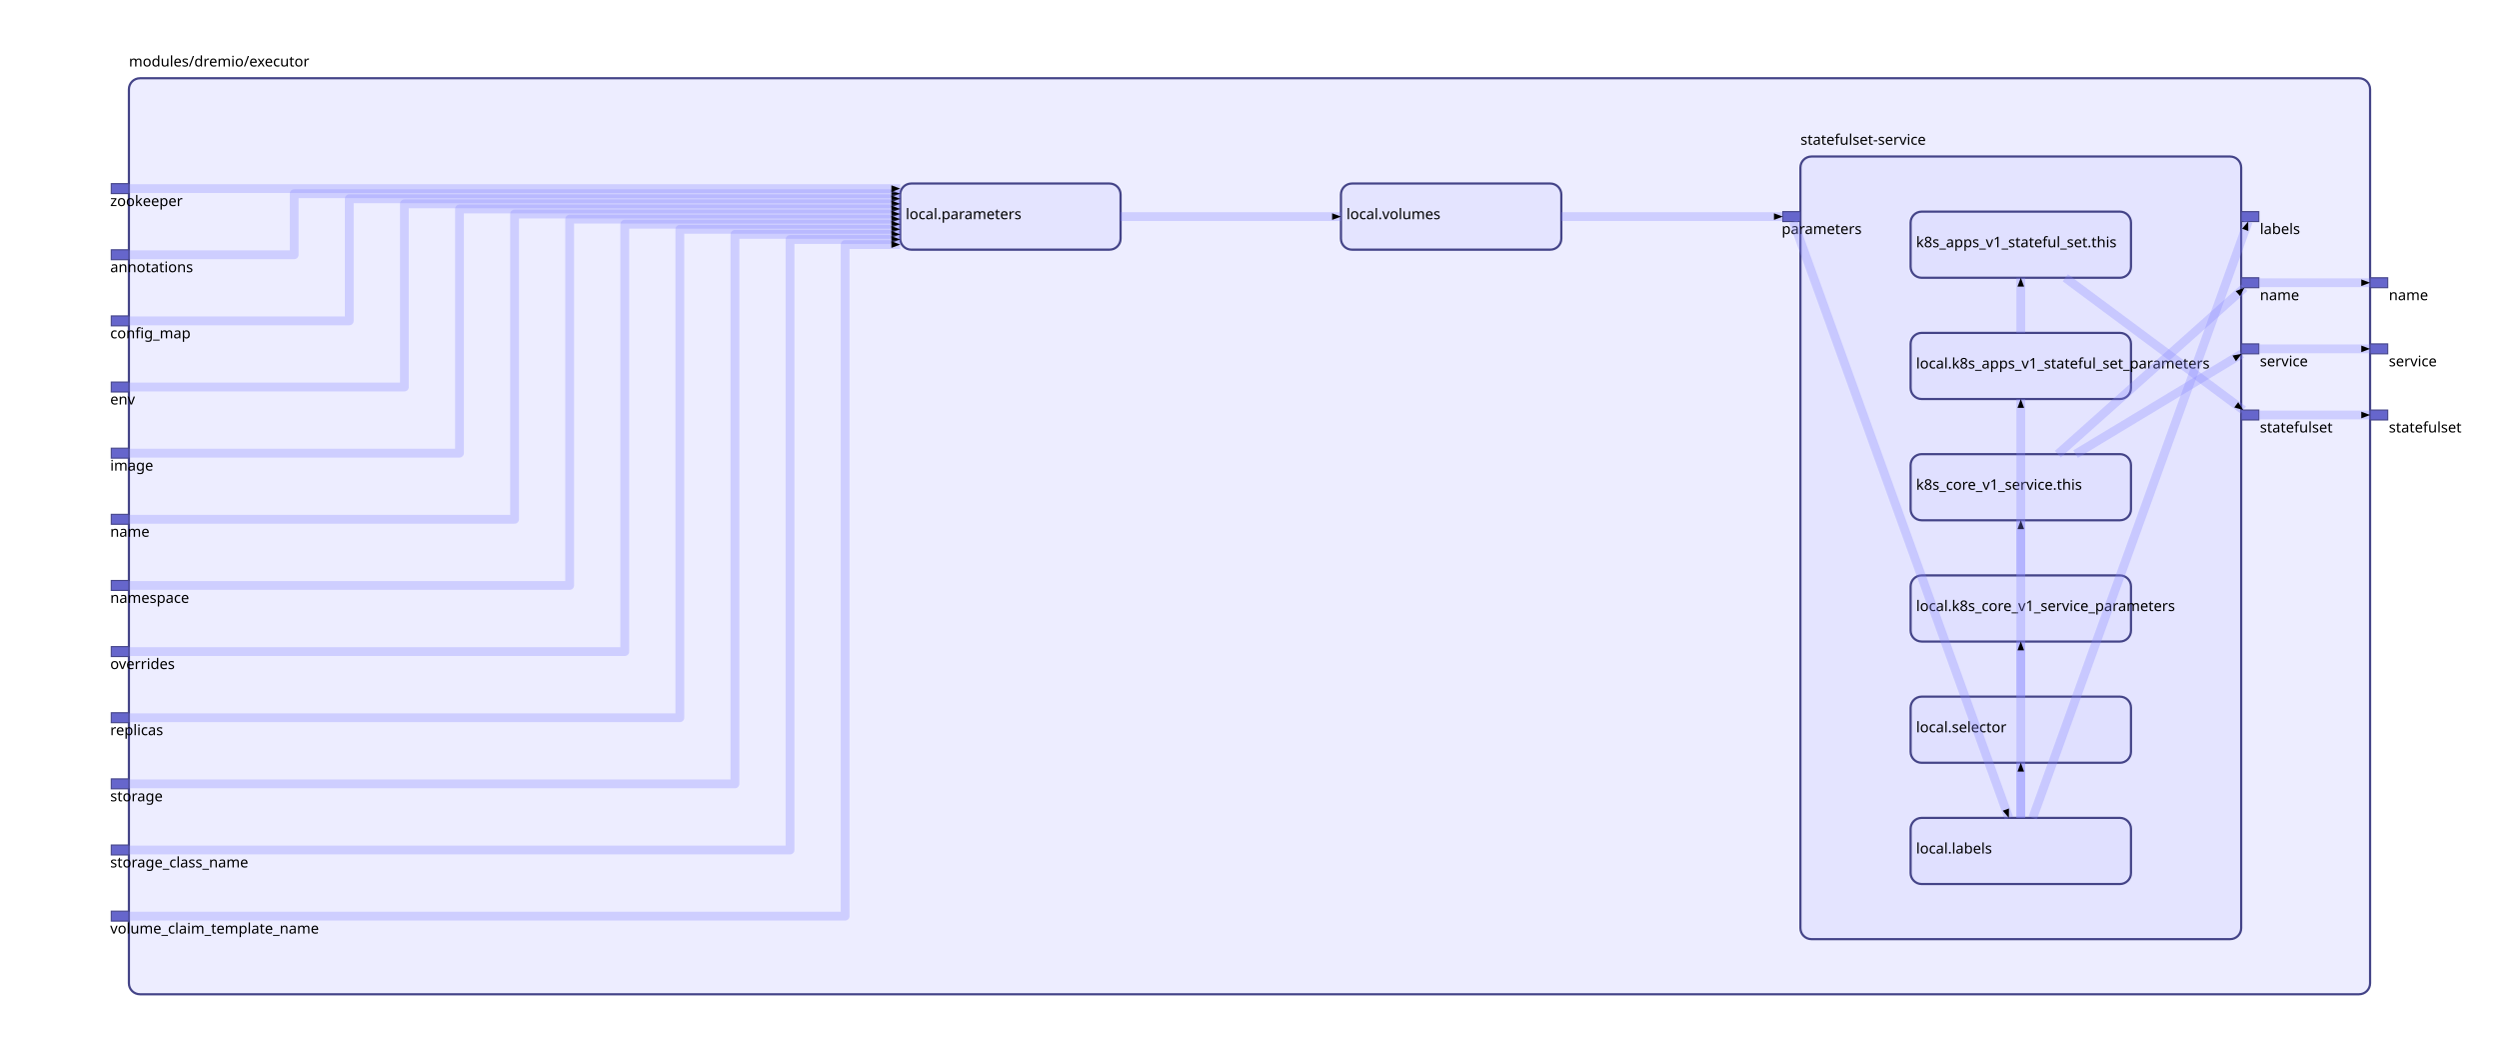
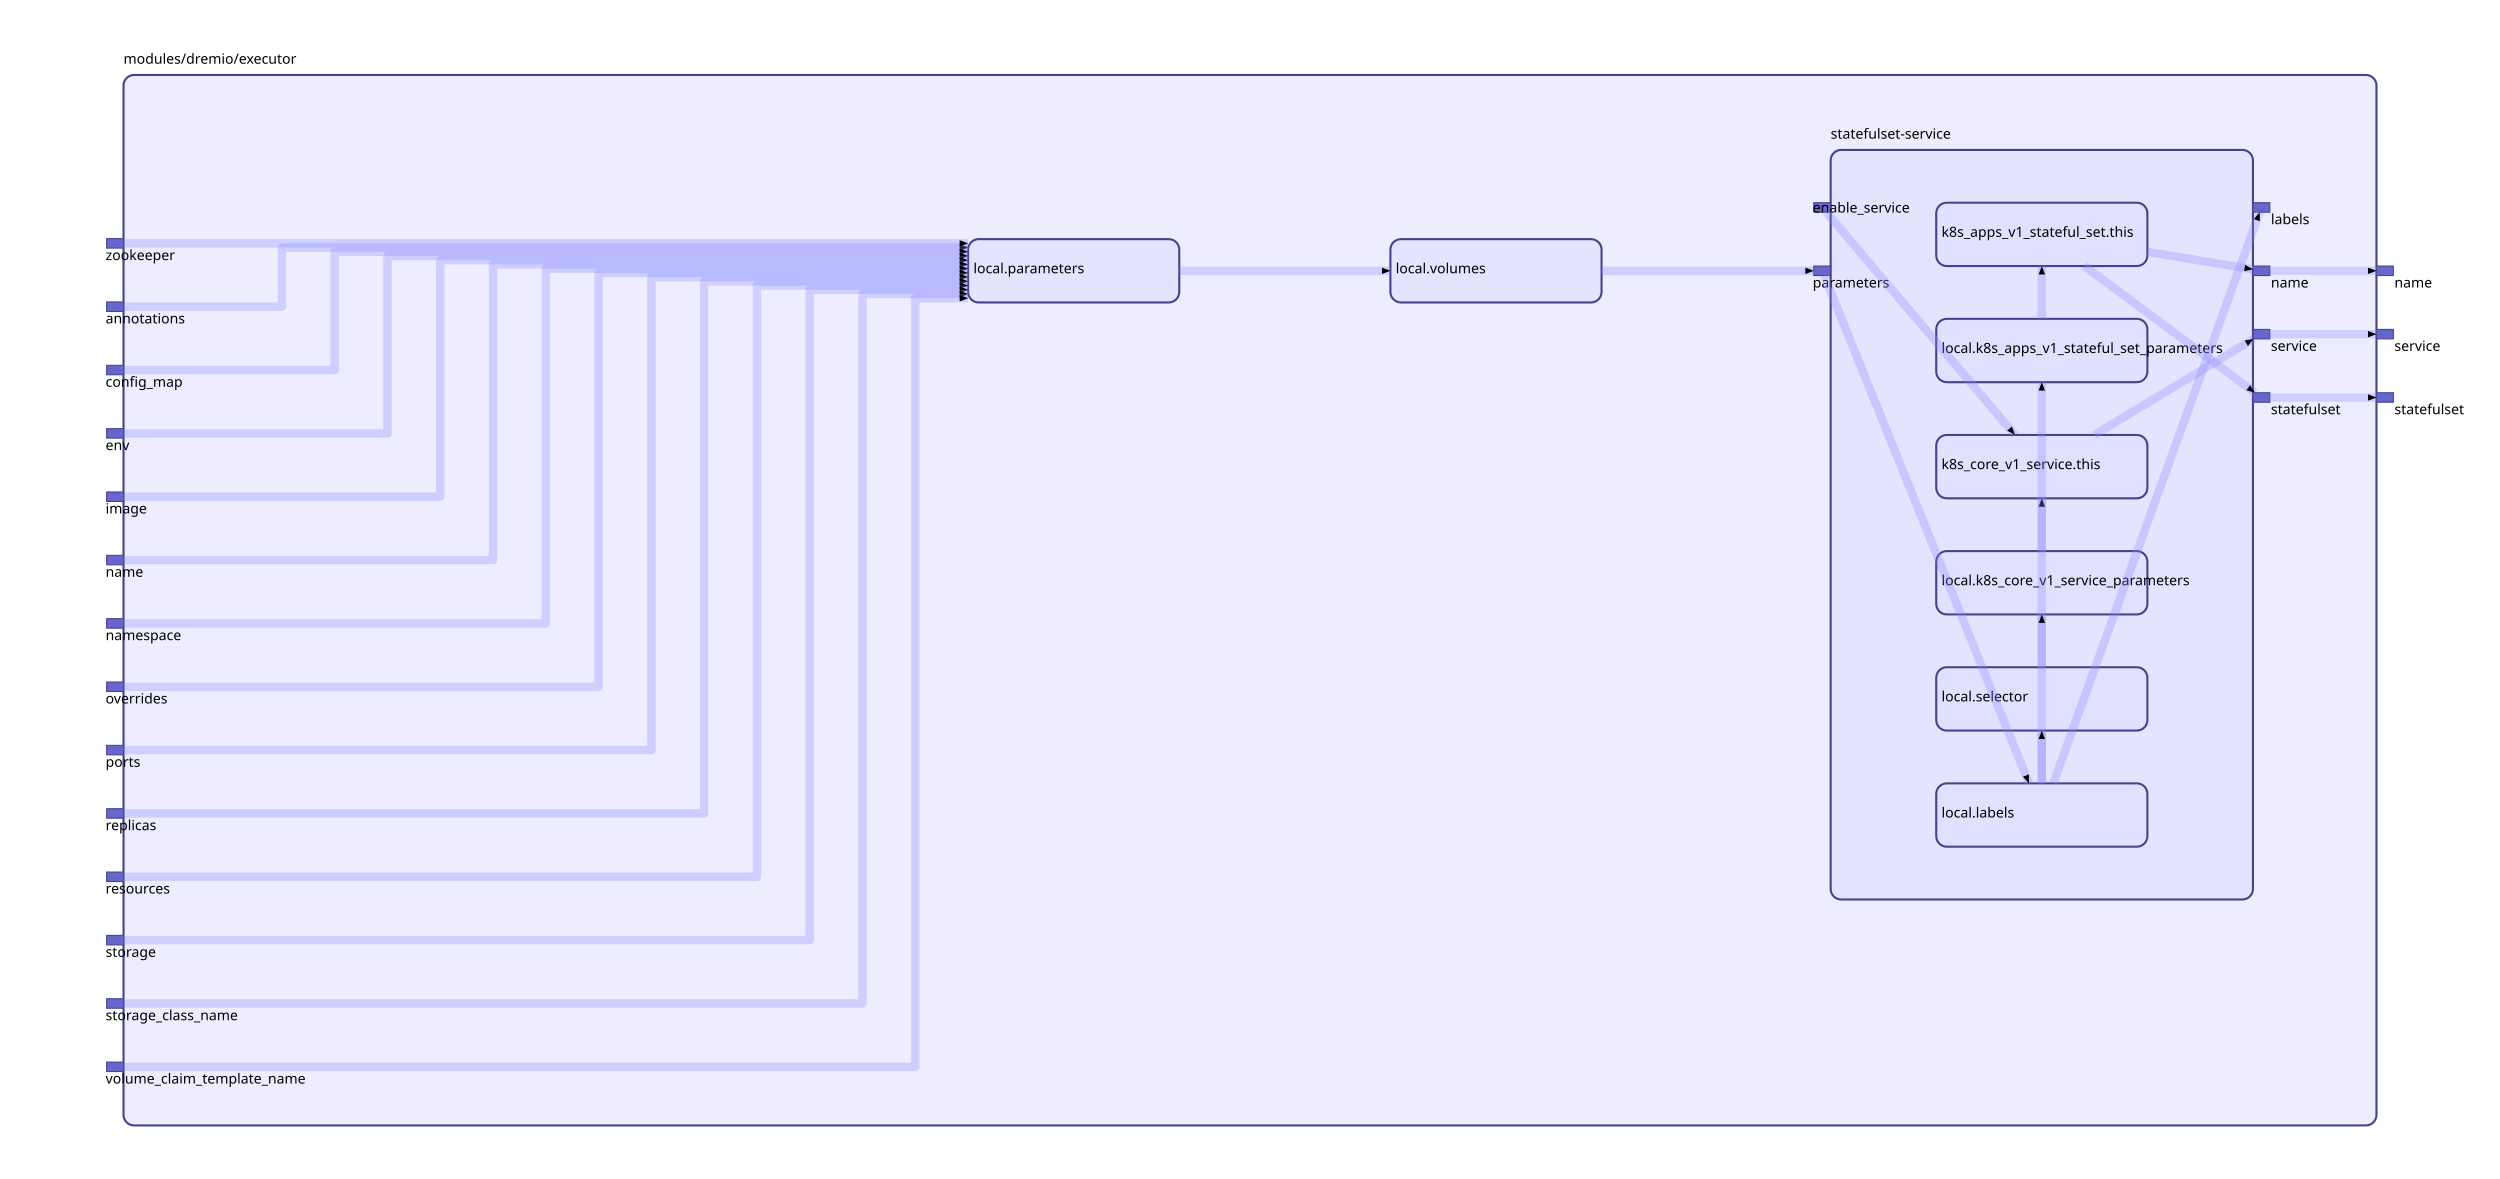
- <svg xmlns="http://www.w3.org/2000/svg" id="sprotty_1" class="sprotty-graph sprotty" tabindex="1002" viewBox="0 0 2268 952">
+ <svg xmlns="http://www.w3.org/2000/svg" id="sprotty_1" class="sprotty-graph sprotty" tabindex="1002" viewBox="0 0 2368 1116">
  <style>
.elknode {
    stroke: #448;
    stroke-width: 2;
    fill: #ddf;
    fill-opacity: 0.5;
}

.elkport {
    stroke: #448;
    stroke-width: 1;
    fill: #66c;
}

.elkedge {
    fill: none;
    stroke: #88f;
    stroke-width: 8;
    stroke-opacity: 0.3;
    pointer-events: stroke;
    stroke-linejoin: round;
}

.elkedge:hover {
    stroke: #448;
    stroke-width: 8;
    stroke-opacity: 1;
    stroke-dasharray: 16px;
    stroke-dashoffset: 32px;
    animation: stroke 0.5s linear infinite;
}

@keyframes stroke {
    to {
        stroke-dashoffset: 0;
    }
}

.elkedge.arrow {
    fill: #336;
}

.elklabel {
    stroke-width: 0;
    stroke: #000;
    fill: #000;
    font-family: sans-serif;
    font-size: 10pt;
    dominant-baseline: hanging;
}

.elklabel:hover {
    font-size: 24pt;
}

.elkjunction {
    stroke: none;
    fill: #224;
}

.selected &gt; rect {
    stroke-width: 3;
}

.mouseover {
    stroke: #88f;
}
/*
 * Copyright (C) 2017 TypeFox and others.
 *
 * Licensed under the Apache License, Version 2.0 (the "License"); you may not use this file except in compliance with the License.
 * You may obtain a copy of the License at http://www.apache.org/licenses/LICENSE-2.0
 */

.sprotty {
    padding: 0px;
    font-family: "Helvetica Neue", Helvetica, Arial, sans-serif;
}

.sprotty-hidden {
    display: block;
    position: absolute;
    width: 0px;
    height: 0px;
}

.sprotty-popup {
    font-family: "Helvetica Neue", Helvetica, Arial, sans-serif;
    position: absolute;
    background: white;
    border-radius: 5px;
    border: 1px solid;
    max-width: 400px;
    min-width: 100px;
}

.sprotty-popup &gt; div {
    margin: 10px;
}

.sprotty-popup-closed {
    display: none;
}
</style>
  <g transform="scale(1) translate(0,0)">
    <g id="sprotty_3" transform="translate(117, 71)" opacity="1">
-       <rect class="elknode" x="0" y="0" rx="10" width="2034" height="831" />
-       <g id="sprotty_5" transform="translate(700, 95.5)" opacity="1">
+       <rect class="elknode" x="0" y="0" rx="10" width="2134" height="995" />
+       <g id="sprotty_5" transform="translate(800, 155.5)" opacity="1">
        <rect class="elknode" x="0" y="0" rx="10" width="200" height="60" />
        <text id="sprotty_6" class="elklabel" transform="translate(5, 22) translate(0, 0)" opacity="1">local.parameters</text>
      </g>
-       <g id="sprotty_43" transform="translate(1100, 95.5)" opacity="1">
+       <g id="sprotty_49" transform="translate(1200, 155.5)" opacity="1">
        <rect class="elknode" x="0" y="0" rx="10" width="200" height="60" />
-         <text id="sprotty_44" class="elklabel" transform="translate(5, 22) translate(0, 0)" opacity="1">local.volumes</text>
-       </g>
-       <g id="sprotty_46" transform="translate(1517, 71)" opacity="1">
+         <text id="sprotty_50" class="elklabel" transform="translate(5, 22) translate(0, 0)" opacity="1">local.volumes</text>
+       </g>
+       <g id="sprotty_52" transform="translate(1617, 71)" opacity="1">
        <rect class="elknode" x="0" y="0" rx="10" width="400" height="710" />
-         <g id="sprotty_48" transform="translate(100, 50)" opacity="1">
-           <rect class="elknode" x="0" y="0" rx="10" width="200" height="60" />
-           <text id="sprotty_49" class="elklabel" transform="translate(5, 22) translate(0, 0)" opacity="1">k8s_apps_v1_stateful_set.this</text>
-         </g>
-         <g id="sprotty_50" transform="translate(100, 160)" opacity="1">
-           <rect class="elknode" x="0" y="0" rx="10" width="200" height="60" />
-           <text id="sprotty_51" class="elklabel" transform="translate(5, 22) translate(0, 0)" opacity="1">local.k8s_apps_v1_stateful_set_parameters</text>
-         </g>
-         <g id="sprotty_53" transform="translate(100, 270)" opacity="1">
-           <rect class="elknode" x="0" y="0" rx="10" width="200" height="60" />
-           <text id="sprotty_54" class="elklabel" transform="translate(5, 22) translate(0, 0)" opacity="1">k8s_core_v1_service.this</text>
-         </g>
-         <g id="sprotty_55" transform="translate(100, 380)" opacity="1">
-           <rect class="elknode" x="0" y="0" rx="10" width="200" height="60" />
-           <text id="sprotty_56" class="elklabel" transform="translate(5, 22) translate(0, 0)" opacity="1">local.k8s_core_v1_service_parameters</text>
-         </g>
-         <g id="sprotty_58" transform="translate(100, 490)" opacity="1">
-           <rect class="elknode" x="0" y="0" rx="10" width="200" height="60" />
-           <text id="sprotty_59" class="elklabel" transform="translate(5, 22) translate(0, 0)" opacity="1">local.selector</text>
-         </g>
-         <g id="sprotty_61" transform="translate(100, 600)" opacity="1">
-           <rect class="elknode" x="0" y="0" rx="10" width="200" height="60" />
-           <text id="sprotty_62" class="elklabel" transform="translate(5, 22) translate(0, 0)" opacity="1">local.labels</text>
+         <g id="sprotty_54" transform="translate(100, 50)" opacity="1">
+           <rect class="elknode" x="0" y="0" rx="10" width="200" height="60" />
+           <text id="sprotty_55" class="elklabel" transform="translate(5, 22) translate(0, 0)" opacity="1">k8s_apps_v1_stateful_set.this</text>
+         </g>
+         <g id="sprotty_56" transform="translate(100, 160)" opacity="1">
+           <rect class="elknode" x="0" y="0" rx="10" width="200" height="60" />
+           <text id="sprotty_57" class="elklabel" transform="translate(5, 22) translate(0, 0)" opacity="1">local.k8s_apps_v1_stateful_set_parameters</text>
+         </g>
+         <g id="sprotty_59" transform="translate(100, 270)" opacity="1">
+           <rect class="elknode" x="0" y="0" rx="10" width="200" height="60" />
+           <text id="sprotty_60" class="elklabel" transform="translate(5, 22) translate(0, 0)" opacity="1">k8s_core_v1_service.this</text>
+         </g>
+         <g id="sprotty_61" transform="translate(100, 380)" opacity="1">
+           <rect class="elknode" x="0" y="0" rx="10" width="200" height="60" />
+           <text id="sprotty_62" class="elklabel" transform="translate(5, 22) translate(0, 0)" opacity="1">local.k8s_core_v1_service_parameters</text>
+         </g>
+         <g id="sprotty_67" transform="translate(100, 490)" opacity="1">
+           <rect class="elknode" x="0" y="0" rx="10" width="200" height="60" />
+           <text id="sprotty_68" class="elklabel" transform="translate(5, 22) translate(0, 0)" opacity="1">local.selector</text>
+         </g>
+         <g id="sprotty_70" transform="translate(100, 600)" opacity="1">
+           <rect class="elknode" x="0" y="0" rx="10" width="200" height="60" />
+           <text id="sprotty_71" class="elklabel" transform="translate(5, 22) translate(0, 0)" opacity="1">local.labels</text>
        </g>
        <g id="sprotty_64" transform="translate(-16, 50)" opacity="1">
          <rect class="elkport" x="0" y="0" width="16" height="9" />
-           <text id="sprotty_65" class="elklabel" transform="translate(-1, 10) translate(0, 0)" opacity="1">parameters</text>
-         </g>
-         <g id="sprotty_68" transform="translate(400, 50)" opacity="1">
-           <rect class="elkport" x="0" y="0" width="16" height="9" />
-           <text id="sprotty_69" class="elklabel" transform="translate(17, 10) translate(0, 0)" opacity="1">labels</text>
-         </g>
-         <g id="sprotty_71" transform="translate(400, 110)" opacity="1">
-           <rect class="elkport" x="0" y="0" width="16" height="9" />
-           <text id="sprotty_72" class="elklabel" transform="translate(17, 10) translate(0, 0)" opacity="1">name</text>
-         </g>
-         <g id="sprotty_74" transform="translate(400, 170)" opacity="1">
-           <rect class="elkport" x="0" y="0" width="16" height="9" />
-           <text id="sprotty_75" class="elklabel" transform="translate(17, 10) translate(0, 0)" opacity="1">service</text>
-         </g>
-         <g id="sprotty_77" transform="translate(400, 230)" opacity="1">
-           <rect class="elkport" x="0" y="0" width="16" height="9" />
-           <text id="sprotty_78" class="elklabel" transform="translate(17, 10) translate(0, 0)" opacity="1">statefulset</text>
-         </g>
-         <text id="sprotty_47" class="elklabel" transform="translate(0, -21) translate(0, 0)" opacity="1">statefulset-service</text>
-       </g>
-       <g id="sprotty_7" transform="translate(-16, 155.6154)" opacity="1">
+           <text id="sprotty_65" class="elklabel" transform="translate(-1, -1) translate(0, 0)" opacity="1">enable_service</text>
+         </g>
+         <g id="sprotty_73" transform="translate(-16, 110)" opacity="1">
+           <rect class="elkport" x="0" y="0" width="16" height="9" />
+           <text id="sprotty_74" class="elklabel" transform="translate(-1, 10) translate(0, 0)" opacity="1">parameters</text>
+         </g>
+         <g id="sprotty_77" transform="translate(400, 50)" opacity="1">
+           <rect class="elkport" x="0" y="0" width="16" height="9" />
+           <text id="sprotty_78" class="elklabel" transform="translate(17, 10) translate(0, 0)" opacity="1">labels</text>
+         </g>
+         <g id="sprotty_80" transform="translate(400, 110)" opacity="1">
+           <rect class="elkport" x="0" y="0" width="16" height="9" />
+           <text id="sprotty_81" class="elklabel" transform="translate(17, 10) translate(0, 0)" opacity="1">name</text>
+         </g>
+         <g id="sprotty_83" transform="translate(400, 170)" opacity="1">
+           <rect class="elkport" x="0" y="0" width="16" height="9" />
+           <text id="sprotty_84" class="elklabel" transform="translate(17, 10) translate(0, 0)" opacity="1">service</text>
+         </g>
+         <g id="sprotty_86" transform="translate(400, 230)" opacity="1">
+           <rect class="elkport" x="0" y="0" width="16" height="9" />
+           <text id="sprotty_87" class="elklabel" transform="translate(17, 10) translate(0, 0)" opacity="1">statefulset</text>
+         </g>
+         <text id="sprotty_53" class="elklabel" transform="translate(0, -21) translate(0, 0)" opacity="1">statefulset-service</text>
+       </g>
+       <g id="sprotty_7" transform="translate(-16, 215)" opacity="1">
        <rect class="elkport" x="0" y="0" width="16" height="9" />
        <text id="sprotty_8" class="elklabel" transform="translate(-1, 10) translate(0, 0)" opacity="1">annotations</text>
      </g>
-       <g id="sprotty_10" transform="translate(-16, 215.6154)" opacity="1">
+       <g id="sprotty_10" transform="translate(-16, 275)" opacity="1">
        <rect class="elkport" x="0" y="0" width="16" height="9" />
        <text id="sprotty_11" class="elklabel" transform="translate(-1, 10) translate(0, 0)" opacity="1">config_map</text>
      </g>
-       <g id="sprotty_13" transform="translate(-16, 275.6154)" opacity="1">
+       <g id="sprotty_13" transform="translate(-16, 335)" opacity="1">
        <rect class="elkport" x="0" y="0" width="16" height="9" />
        <text id="sprotty_14" class="elklabel" transform="translate(-1, 10) translate(0, 0)" opacity="1">env</text>
      </g>
-       <g id="sprotty_16" transform="translate(-16, 335.6154)" opacity="1">
+       <g id="sprotty_16" transform="translate(-16, 395)" opacity="1">
        <rect class="elkport" x="0" y="0" width="16" height="9" />
        <text id="sprotty_17" class="elklabel" transform="translate(-1, 10) translate(0, 0)" opacity="1">image</text>
      </g>
-       <g id="sprotty_19" transform="translate(-16, 395.6154)" opacity="1">
+       <g id="sprotty_19" transform="translate(-16, 455)" opacity="1">
        <rect class="elkport" x="0" y="0" width="16" height="9" />
        <text id="sprotty_20" class="elklabel" transform="translate(-1, 10) translate(0, 0)" opacity="1">name</text>
      </g>
-       <g id="sprotty_22" transform="translate(-16, 455.6154)" opacity="1">
+       <g id="sprotty_22" transform="translate(-16, 515)" opacity="1">
        <rect class="elkport" x="0" y="0" width="16" height="9" />
        <text id="sprotty_23" class="elklabel" transform="translate(-1, 10) translate(0, 0)" opacity="1">namespace</text>
      </g>
-       <g id="sprotty_25" transform="translate(-16, 515.6154)" opacity="1">
+       <g id="sprotty_25" transform="translate(-16, 575)" opacity="1">
        <rect class="elkport" x="0" y="0" width="16" height="9" />
        <text id="sprotty_26" class="elklabel" transform="translate(-1, 10) translate(0, 0)" opacity="1">overrides</text>
      </g>
-       <g id="sprotty_28" transform="translate(-16, 575.6154)" opacity="1">
-         <rect class="elkport" x="0" y="0" width="16" height="9" />
-         <text id="sprotty_29" class="elklabel" transform="translate(-1, 10) translate(0, 0)" opacity="1">replicas</text>
-       </g>
-       <g id="sprotty_31" transform="translate(-16, 635.6154)" opacity="1">
-         <rect class="elkport" x="0" y="0" width="16" height="9" />
-         <text id="sprotty_32" class="elklabel" transform="translate(-1, 10) translate(0, 0)" opacity="1">storage</text>
-       </g>
-       <g id="sprotty_34" transform="translate(-16, 695.6154)" opacity="1">
-         <rect class="elkport" x="0" y="0" width="16" height="9" />
-         <text id="sprotty_35" class="elklabel" transform="translate(-1, 10) translate(0, 0)" opacity="1">storage_class_name</text>
-       </g>
-       <g id="sprotty_37" transform="translate(-16, 755.6154)" opacity="1">
-         <rect class="elkport" x="0" y="0" width="16" height="9" />
-         <text id="sprotty_38" class="elklabel" transform="translate(-1, 10) translate(0, 0)" opacity="1">volume_claim_template_name</text>
-       </g>
-       <g id="sprotty_40" transform="translate(-16, 95.61538)" opacity="1">
-         <rect class="elkport" x="0" y="0" width="16" height="9" />
-         <text id="sprotty_41" class="elklabel" transform="translate(-1, 10) translate(0, 0)" opacity="1">zookeeper</text>
-       </g>
-       <g id="sprotty_81" transform="translate(2034, 181)" opacity="1">
-         <rect class="elkport" x="0" y="0" width="16" height="9" />
-         <text id="sprotty_82" class="elklabel" transform="translate(17, 10) translate(0, 0)" opacity="1">name</text>
-       </g>
-       <g id="sprotty_84" transform="translate(2034, 241)" opacity="1">
-         <rect class="elkport" x="0" y="0" width="16" height="9" />
-         <text id="sprotty_85" class="elklabel" transform="translate(17, 10) translate(0, 0)" opacity="1">service</text>
-       </g>
-       <g id="sprotty_87" transform="translate(2034, 301)" opacity="1">
-         <rect class="elkport" x="0" y="0" width="16" height="9" />
-         <text id="sprotty_88" class="elklabel" transform="translate(17, 10) translate(0, 0)" opacity="1">statefulset</text>
+       <g id="sprotty_28" transform="translate(-16, 635)" opacity="1">
+         <rect class="elkport" x="0" y="0" width="16" height="9" />
+         <text id="sprotty_29" class="elklabel" transform="translate(-1, 10) translate(0, 0)" opacity="1">ports</text>
+       </g>
+       <g id="sprotty_31" transform="translate(-16, 695)" opacity="1">
+         <rect class="elkport" x="0" y="0" width="16" height="9" />
+         <text id="sprotty_32" class="elklabel" transform="translate(-1, 10) translate(0, 0)" opacity="1">replicas</text>
+       </g>
+       <g id="sprotty_34" transform="translate(-16, 755)" opacity="1">
+         <rect class="elkport" x="0" y="0" width="16" height="9" />
+         <text id="sprotty_35" class="elklabel" transform="translate(-1, 10) translate(0, 0)" opacity="1">resources</text>
+       </g>
+       <g id="sprotty_37" transform="translate(-16, 815)" opacity="1">
+         <rect class="elkport" x="0" y="0" width="16" height="9" />
+         <text id="sprotty_38" class="elklabel" transform="translate(-1, 10) translate(0, 0)" opacity="1">storage</text>
+       </g>
+       <g id="sprotty_40" transform="translate(-16, 875)" opacity="1">
+         <rect class="elkport" x="0" y="0" width="16" height="9" />
+         <text id="sprotty_41" class="elklabel" transform="translate(-1, 10) translate(0, 0)" opacity="1">storage_class_name</text>
+       </g>
+       <g id="sprotty_43" transform="translate(-16, 935)" opacity="1">
+         <rect class="elkport" x="0" y="0" width="16" height="9" />
+         <text id="sprotty_44" class="elklabel" transform="translate(-1, 10) translate(0, 0)" opacity="1">volume_claim_template_name</text>
+       </g>
+       <g id="sprotty_46" transform="translate(-16, 155)" opacity="1">
+         <rect class="elkport" x="0" y="0" width="16" height="9" />
+         <text id="sprotty_47" class="elklabel" transform="translate(-1, 10) translate(0, 0)" opacity="1">zookeeper</text>
+       </g>
+       <g id="sprotty_90" transform="translate(2134, 181)" opacity="1">
+         <rect class="elkport" x="0" y="0" width="16" height="9" />
+         <text id="sprotty_91" class="elklabel" transform="translate(17, 10) translate(0, 0)" opacity="1">name</text>
+       </g>
+       <g id="sprotty_93" transform="translate(2134, 241)" opacity="1">
+         <rect class="elkport" x="0" y="0" width="16" height="9" />
+         <text id="sprotty_94" class="elklabel" transform="translate(17, 10) translate(0, 0)" opacity="1">service</text>
+       </g>
+       <g id="sprotty_96" transform="translate(2134, 301)" opacity="1">
+         <rect class="elkport" x="0" y="0" width="16" height="9" />
+         <text id="sprotty_97" class="elklabel" transform="translate(17, 10) translate(0, 0)" opacity="1">statefulset</text>
      </g>
      <text id="sprotty_4" class="elklabel" transform="translate(0, -21) translate(0, 0)" opacity="1">modules/dremio/executor</text>
      <g id="sprotty_9" class="sprotty-edge" opacity="1">
-         <path class="elkedge" d="M 0,160.115 L 150,160.115 L 150,104.731 L 700,104.731" />
-         <path class="edge arrow" d="M 0,0 L 8,-3 L 8,3 Z" transform="rotate(180 700 104.7308) translate(700 104.7308)" />
+         <path class="elkedge" d="M 0,219.5 L 150,219.5 L 150,163.5 L 800,163.5" />
+         <path class="edge arrow" d="M 0,0 L 8,-3 L 8,3 Z" transform="rotate(180 800 163.5) translate(800 163.5)" />
      </g>
      <g id="sprotty_12" class="sprotty-edge" opacity="1">
-         <path class="elkedge" d="M 0,220.115 L 200,220.115 L 200,109.346 L 700,109.346" />
-         <path class="edge arrow" d="M 0,0 L 8,-3 L 8,3 Z" transform="rotate(180 700 109.3462) translate(700 109.3462)" />
+         <path class="elkedge" d="M 0,279.5 L 200,279.5 L 200,167.5 L 800,167.5" />
+         <path class="edge arrow" d="M 0,0 L 8,-3 L 8,3 Z" transform="rotate(180 800 167.5) translate(800 167.5)" />
      </g>
      <g id="sprotty_15" class="sprotty-edge" opacity="1">
-         <path class="elkedge" d="M 0,280.115 L 250,280.115 L 250,113.962 L 700,113.962" />
-         <path class="edge arrow" d="M 0,0 L 8,-3 L 8,3 Z" transform="rotate(180 700 113.9615) translate(700 113.9615)" />
+         <path class="elkedge" d="M 0,339.5 L 250,339.5 L 250,171.5 L 800,171.5" />
+         <path class="edge arrow" d="M 0,0 L 8,-3 L 8,3 Z" transform="rotate(180 800 171.5) translate(800 171.5)" />
      </g>
      <g id="sprotty_18" class="sprotty-edge" opacity="1">
-         <path class="elkedge" d="M 0,340.115 L 300,340.115 L 300,118.577 L 700,118.577" />
-         <path class="edge arrow" d="M 0,0 L 8,-3 L 8,3 Z" transform="rotate(180 700 118.5769) translate(700 118.5769)" />
+         <path class="elkedge" d="M 0,399.5 L 300,399.5 L 300,175.5 L 800,175.5" />
+         <path class="edge arrow" d="M 0,0 L 8,-3 L 8,3 Z" transform="rotate(180 800 175.5) translate(800 175.5)" />
      </g>
      <g id="sprotty_21" class="sprotty-edge" opacity="1">
-         <path class="elkedge" d="M 0,400.115 L 350,400.115 L 350,123.192 L 700,123.192" />
-         <path class="edge arrow" d="M 0,0 L 8,-3 L 8,3 Z" transform="rotate(180 700 123.1923) translate(700 123.1923)" />
+         <path class="elkedge" d="M 0,459.5 L 350,459.5 L 350,179.5 L 800,179.5" />
+         <path class="edge arrow" d="M 0,0 L 8,-3 L 8,3 Z" transform="rotate(180 800 179.5) translate(800 179.5)" />
      </g>
      <g id="sprotty_24" class="sprotty-edge" opacity="1">
-         <path class="elkedge" d="M 0,460.115 L 400,460.115 L 400,127.808 L 700,127.808" />
-         <path class="edge arrow" d="M 0,0 L 8,-3 L 8,3 Z" transform="rotate(180 700 127.8077) translate(700 127.8077)" />
+         <path class="elkedge" d="M 0,519.5 L 400,519.5 L 400,183.5 L 800,183.5" />
+         <path class="edge arrow" d="M 0,0 L 8,-3 L 8,3 Z" transform="rotate(180 800 183.5) translate(800 183.5)" />
      </g>
      <g id="sprotty_27" class="sprotty-edge" opacity="1">
-         <path class="elkedge" d="M 0,520.115 L 450,520.115 L 450,132.423 L 700,132.423" />
-         <path class="edge arrow" d="M 0,0 L 8,-3 L 8,3 Z" transform="rotate(180 700 132.4231) translate(700 132.4231)" />
+         <path class="elkedge" d="M 0,579.5 L 450,579.5 L 450,187.5 L 800,187.5" />
+         <path class="edge arrow" d="M 0,0 L 8,-3 L 8,3 Z" transform="rotate(180 800 187.5) translate(800 187.5)" />
      </g>
      <g id="sprotty_30" class="sprotty-edge" opacity="1">
-         <path class="elkedge" d="M 0,580.115 L 500,580.115 L 500,137.038 L 700,137.038" />
-         <path class="edge arrow" d="M 0,0 L 8,-3 L 8,3 Z" transform="rotate(180 700 137.0385) translate(700 137.0385)" />
+         <path class="elkedge" d="M 0,639.5 L 500,639.5 L 500,191.5 L 800,191.5" />
+         <path class="edge arrow" d="M 0,0 L 8,-3 L 8,3 Z" transform="rotate(180 800 191.5) translate(800 191.5)" />
      </g>
      <g id="sprotty_33" class="sprotty-edge" opacity="1">
-         <path class="elkedge" d="M 0,640.115 L 550,640.115 L 550,141.654 L 700,141.654" />
-         <path class="edge arrow" d="M 0,0 L 8,-3 L 8,3 Z" transform="rotate(180 700 141.6538) translate(700 141.6538)" />
+         <path class="elkedge" d="M 0,699.5 L 550,699.5 L 550,195.5 L 800,195.5" />
+         <path class="edge arrow" d="M 0,0 L 8,-3 L 8,3 Z" transform="rotate(180 800 195.5) translate(800 195.5)" />
      </g>
      <g id="sprotty_36" class="sprotty-edge" opacity="1">
-         <path class="elkedge" d="M 0,700.115 L 600,700.115 L 600,146.269 L 700,146.269" />
-         <path class="edge arrow" d="M 0,0 L 8,-3 L 8,3 Z" transform="rotate(180 700 146.2692) translate(700 146.2692)" />
+         <path class="elkedge" d="M 0,759.5 L 600,759.5 L 600,199.5 L 800,199.5" />
+         <path class="edge arrow" d="M 0,0 L 8,-3 L 8,3 Z" transform="rotate(180 800 199.5) translate(800 199.5)" />
      </g>
      <g id="sprotty_39" class="sprotty-edge" opacity="1">
-         <path class="elkedge" d="M 0,760.115 L 650,760.115 L 650,150.885 L 700,150.885" />
-         <path class="edge arrow" d="M 0,0 L 8,-3 L 8,3 Z" transform="rotate(180 700 150.8846) translate(700 150.8846)" />
+         <path class="elkedge" d="M 0,819.5 L 650,819.5 L 650,203.5 L 800,203.5" />
+         <path class="edge arrow" d="M 0,0 L 8,-3 L 8,3 Z" transform="rotate(180 800 203.5) translate(800 203.5)" />
      </g>
      <g id="sprotty_42" class="sprotty-edge" opacity="1">
-         <path class="elkedge" d="M 0,100.115 L 700,100.115" />
-         <path class="edge arrow" d="M 0,0 L 8,-3 L 8,3 Z" transform="rotate(180 700 100.1154) translate(700 100.1154)" />
+         <path class="elkedge" d="M 0,879.5 L 700,879.5 L 700,207.5 L 800,207.5" />
+         <path class="edge arrow" d="M 0,0 L 8,-3 L 8,3 Z" transform="rotate(180 800 207.5) translate(800 207.5)" />
      </g>
      <g id="sprotty_45" class="sprotty-edge" opacity="1">
-         <path class="elkedge" d="M 900,125.5 L 1100,125.5" />
-         <path class="edge arrow" d="M 0,0 L 8,-3 L 8,3 Z" transform="rotate(180 1100 125.5) translate(1100 125.5)" />
-       </g>
-       <g id="sprotty_52" class="sprotty-edge" opacity="1">
-         <path class="elkedge" d="M 1717,231 L 1717,181" />
-         <path class="edge arrow" d="M 0,0 L 8,-3 L 8,3 Z" transform="rotate(90 1717 181) translate(1717 181)" />
-       </g>
-       <g id="sprotty_57" class="sprotty-edge" opacity="1">
-         <path class="elkedge" d="M 1717,451 L 1717,401" />
-         <path class="edge arrow" d="M 0,0 L 8,-3 L 8,3 Z" transform="rotate(90 1717 401) translate(1717 401)" />
-       </g>
-       <g id="sprotty_60" class="sprotty-edge" opacity="1">
-         <path class="elkedge" d="M 1717,561 L 1717,291" />
-         <path class="edge arrow" d="M 0,0 L 8,-3 L 8,3 Z" transform="rotate(90 1717 291) translate(1717 291)" />
+         <path class="elkedge" d="M 0,939.5 L 750,939.5 L 750,211.5 L 800,211.5" />
+         <path class="edge arrow" d="M 0,0 L 8,-3 L 8,3 Z" transform="rotate(180 800 211.5) translate(800 211.5)" />
+       </g>
+       <g id="sprotty_48" class="sprotty-edge" opacity="1">
+         <path class="elkedge" d="M 0,159.5 L 800,159.5" />
+         <path class="edge arrow" d="M 0,0 L 8,-3 L 8,3 Z" transform="rotate(180 800 159.5) translate(800 159.5)" />
+       </g>
+       <g id="sprotty_51" class="sprotty-edge" opacity="1">
+         <path class="elkedge" d="M 1000,185.5 L 1200,185.5" />
+         <path class="edge arrow" d="M 0,0 L 8,-3 L 8,3 Z" transform="rotate(180 1200 185.5) translate(1200 185.5)" />
+       </g>
+       <g id="sprotty_58" class="sprotty-edge" opacity="1">
+         <path class="elkedge" d="M 1817,231 L 1817,181" />
+         <path class="edge arrow" d="M 0,0 L 8,-3 L 8,3 Z" transform="rotate(90 1817 181) translate(1817 181)" />
      </g>
      <g id="sprotty_63" class="sprotty-edge" opacity="1">
-         <path class="elkedge" d="M 1717,671 L 1717,511" />
-         <path class="edge arrow" d="M 0,0 L 8,-3 L 8,3 Z" transform="rotate(90 1717 511) translate(1717 511)" />
+         <path class="elkedge" d="M 1817,451 L 1817,401" />
+         <path class="edge arrow" d="M 0,0 L 8,-3 L 8,3 Z" transform="rotate(90 1817 401) translate(1817 401)" />
      </g>
      <g id="sprotty_66" class="sprotty-edge" opacity="1">
-         <path class="elkedge" d="M 1510.626,130 L 1706.157,671" />
-         <path class="edge arrow" d="M 0,0 L 8,-3 L 8,3 Z" transform="rotate(-109.8711 1706.157 671) translate(1706.157 671)" />
-       </g>
-       <g id="sprotty_67" class="sprotty-edge" opacity="1">
-         <path class="elkedge" d="M 1717,671 L 1717,621" />
-         <path class="edge arrow" d="M 0,0 L 8,-3 L 8,3 Z" transform="rotate(90 1717 621) translate(1717 621)" />
-       </g>
-       <g id="sprotty_70" class="sprotty-edge" opacity="1">
-         <path class="elkedge" d="M 1727.843,671 L 1923.374,130" />
-         <path class="edge arrow" d="M 0,0 L 8,-3 L 8,3 Z" transform="rotate(109.8711 1923.374 130) translate(1923.374 130)" />
-       </g>
-       <g id="sprotty_73" class="sprotty-edge" opacity="1">
-         <path class="elkedge" d="M 1750.639,341 L 1919.954,190" />
-         <path class="edge arrow" d="M 0,0 L 8,-3 L 8,3 Z" transform="rotate(138.2726 1919.954 190) translate(1919.954 190)" />
+         <path class="elkedge" d="M 1612.813,130 L 1791.582,341" />
+         <path class="edge arrow" d="M 0,0 L 8,-3 L 8,3 Z" transform="rotate(-130.273 1791.582 341) translate(1791.582 341)" />
+       </g>
+       <g id="sprotty_69" class="sprotty-edge" opacity="1">
+         <path class="elkedge" d="M 1817,561 L 1817,291" />
+         <path class="edge arrow" d="M 0,0 L 8,-3 L 8,3 Z" transform="rotate(90 1817 291) translate(1817 291)" />
+       </g>
+       <g id="sprotty_72" class="sprotty-edge" opacity="1">
+         <path class="elkedge" d="M 1817,671 L 1817,511" />
+         <path class="edge arrow" d="M 0,0 L 8,-3 L 8,3 Z" transform="rotate(90 1817 511) translate(1817 511)" />
+       </g>
+       <g id="sprotty_75" class="sprotty-edge" opacity="1">
+         <path class="elkedge" d="M 1610.816,190 L 1804.895,671" />
+         <path class="edge arrow" d="M 0,0 L 8,-3 L 8,3 Z" transform="rotate(-111.9737 1804.895 671) translate(1804.895 671)" />
      </g>
      <g id="sprotty_76" class="sprotty-edge" opacity="1">
-         <path class="elkedge" d="M 1766.721,341 L 1917.542,250" />
-         <path class="edge arrow" d="M 0,0 L 8,-3 L 8,3 Z" transform="rotate(148.8947 1917.542 250) translate(1917.542 250)" />
+         <path class="elkedge" d="M 1817,671 L 1817,621" />
+         <path class="edge arrow" d="M 0,0 L 8,-3 L 8,3 Z" transform="rotate(90 1817 621) translate(1817 621)" />
      </g>
      <g id="sprotty_79" class="sprotty-edge" opacity="1">
-         <path class="elkedge" d="M 1757.388,181 L 1918.942,301" />
-         <path class="edge arrow" d="M 0,0 L 8,-3 L 8,3 Z" transform="rotate(-143.3955 1918.942 301) translate(1918.942 301)" />
-       </g>
-       <g id="sprotty_80" class="sprotty-edge" opacity="1">
-         <path class="elkedge" d="M 1300,125.5 L 1501,125.5" />
-         <path class="edge arrow" d="M 0,0 L 8,-3 L 8,3 Z" transform="rotate(180 1501 125.5) translate(1501 125.5)" />
-       </g>
-       <g id="sprotty_83" class="sprotty-edge" opacity="1">
-         <path class="elkedge" d="M 1933,185.5 L 2034,185.5" />
-         <path class="edge arrow" d="M 0,0 L 8,-3 L 8,3 Z" transform="rotate(180 2034 185.5) translate(2034 185.5)" />
-       </g>
-       <g id="sprotty_86" class="sprotty-edge" opacity="1">
-         <path class="elkedge" d="M 1933,245.5 L 2034,245.5" />
-         <path class="edge arrow" d="M 0,0 L 8,-3 L 8,3 Z" transform="rotate(180 2034 245.5) translate(2034 245.5)" />
+         <path class="elkedge" d="M 1827.843,671 L 2023.374,130" />
+         <path class="edge arrow" d="M 0,0 L 8,-3 L 8,3 Z" transform="rotate(109.8711 2023.374 130) translate(2023.374 130)" />
+       </g>
+       <g id="sprotty_82" class="sprotty-edge" opacity="1">
+         <path class="elkedge" d="M 1917,167.587 L 2017,184.173" />
+         <path class="edge arrow" d="M 0,0 L 8,-3 L 8,3 Z" transform="rotate(-170.5824 2017 184.1731) translate(2017 184.1731)" />
+       </g>
+       <g id="sprotty_85" class="sprotty-edge" opacity="1">
+         <path class="elkedge" d="M 1866.721,341 L 2017.542,250" />
+         <path class="edge arrow" d="M 0,0 L 8,-3 L 8,3 Z" transform="rotate(148.8947 2017.542 250) translate(2017.542 250)" />
+       </g>
+       <g id="sprotty_88" class="sprotty-edge" opacity="1">
+         <path class="elkedge" d="M 1857.388,181 L 2018.942,301" />
+         <path class="edge arrow" d="M 0,0 L 8,-3 L 8,3 Z" transform="rotate(-143.3955 2018.942 301) translate(2018.942 301)" />
      </g>
      <g id="sprotty_89" class="sprotty-edge" opacity="1">
-         <path class="elkedge" d="M 1933,305.5 L 2034,305.5" />
-         <path class="edge arrow" d="M 0,0 L 8,-3 L 8,3 Z" transform="rotate(180 2034 305.5) translate(2034 305.5)" />
+         <path class="elkedge" d="M 1400,185.5 L 1601,185.5" />
+         <path class="edge arrow" d="M 0,0 L 8,-3 L 8,3 Z" transform="rotate(180 1601 185.5) translate(1601 185.5)" />
+       </g>
+       <g id="sprotty_92" class="sprotty-edge" opacity="1">
+         <path class="elkedge" d="M 2033,185.5 L 2134,185.5" />
+         <path class="edge arrow" d="M 0,0 L 8,-3 L 8,3 Z" transform="rotate(180 2134 185.5) translate(2134 185.5)" />
+       </g>
+       <g id="sprotty_95" class="sprotty-edge" opacity="1">
+         <path class="elkedge" d="M 2033,245.5 L 2134,245.5" />
+         <path class="edge arrow" d="M 0,0 L 8,-3 L 8,3 Z" transform="rotate(180 2134 245.5) translate(2134 245.5)" />
+       </g>
+       <g id="sprotty_98" class="sprotty-edge" opacity="1">
+         <path class="elkedge" d="M 2033,305.5 L 2134,305.5" />
+         <path class="edge arrow" d="M 0,0 L 8,-3 L 8,3 Z" transform="rotate(180 2134 305.5) translate(2134 305.5)" />
      </g>
    </g>
  </g>
</svg>
